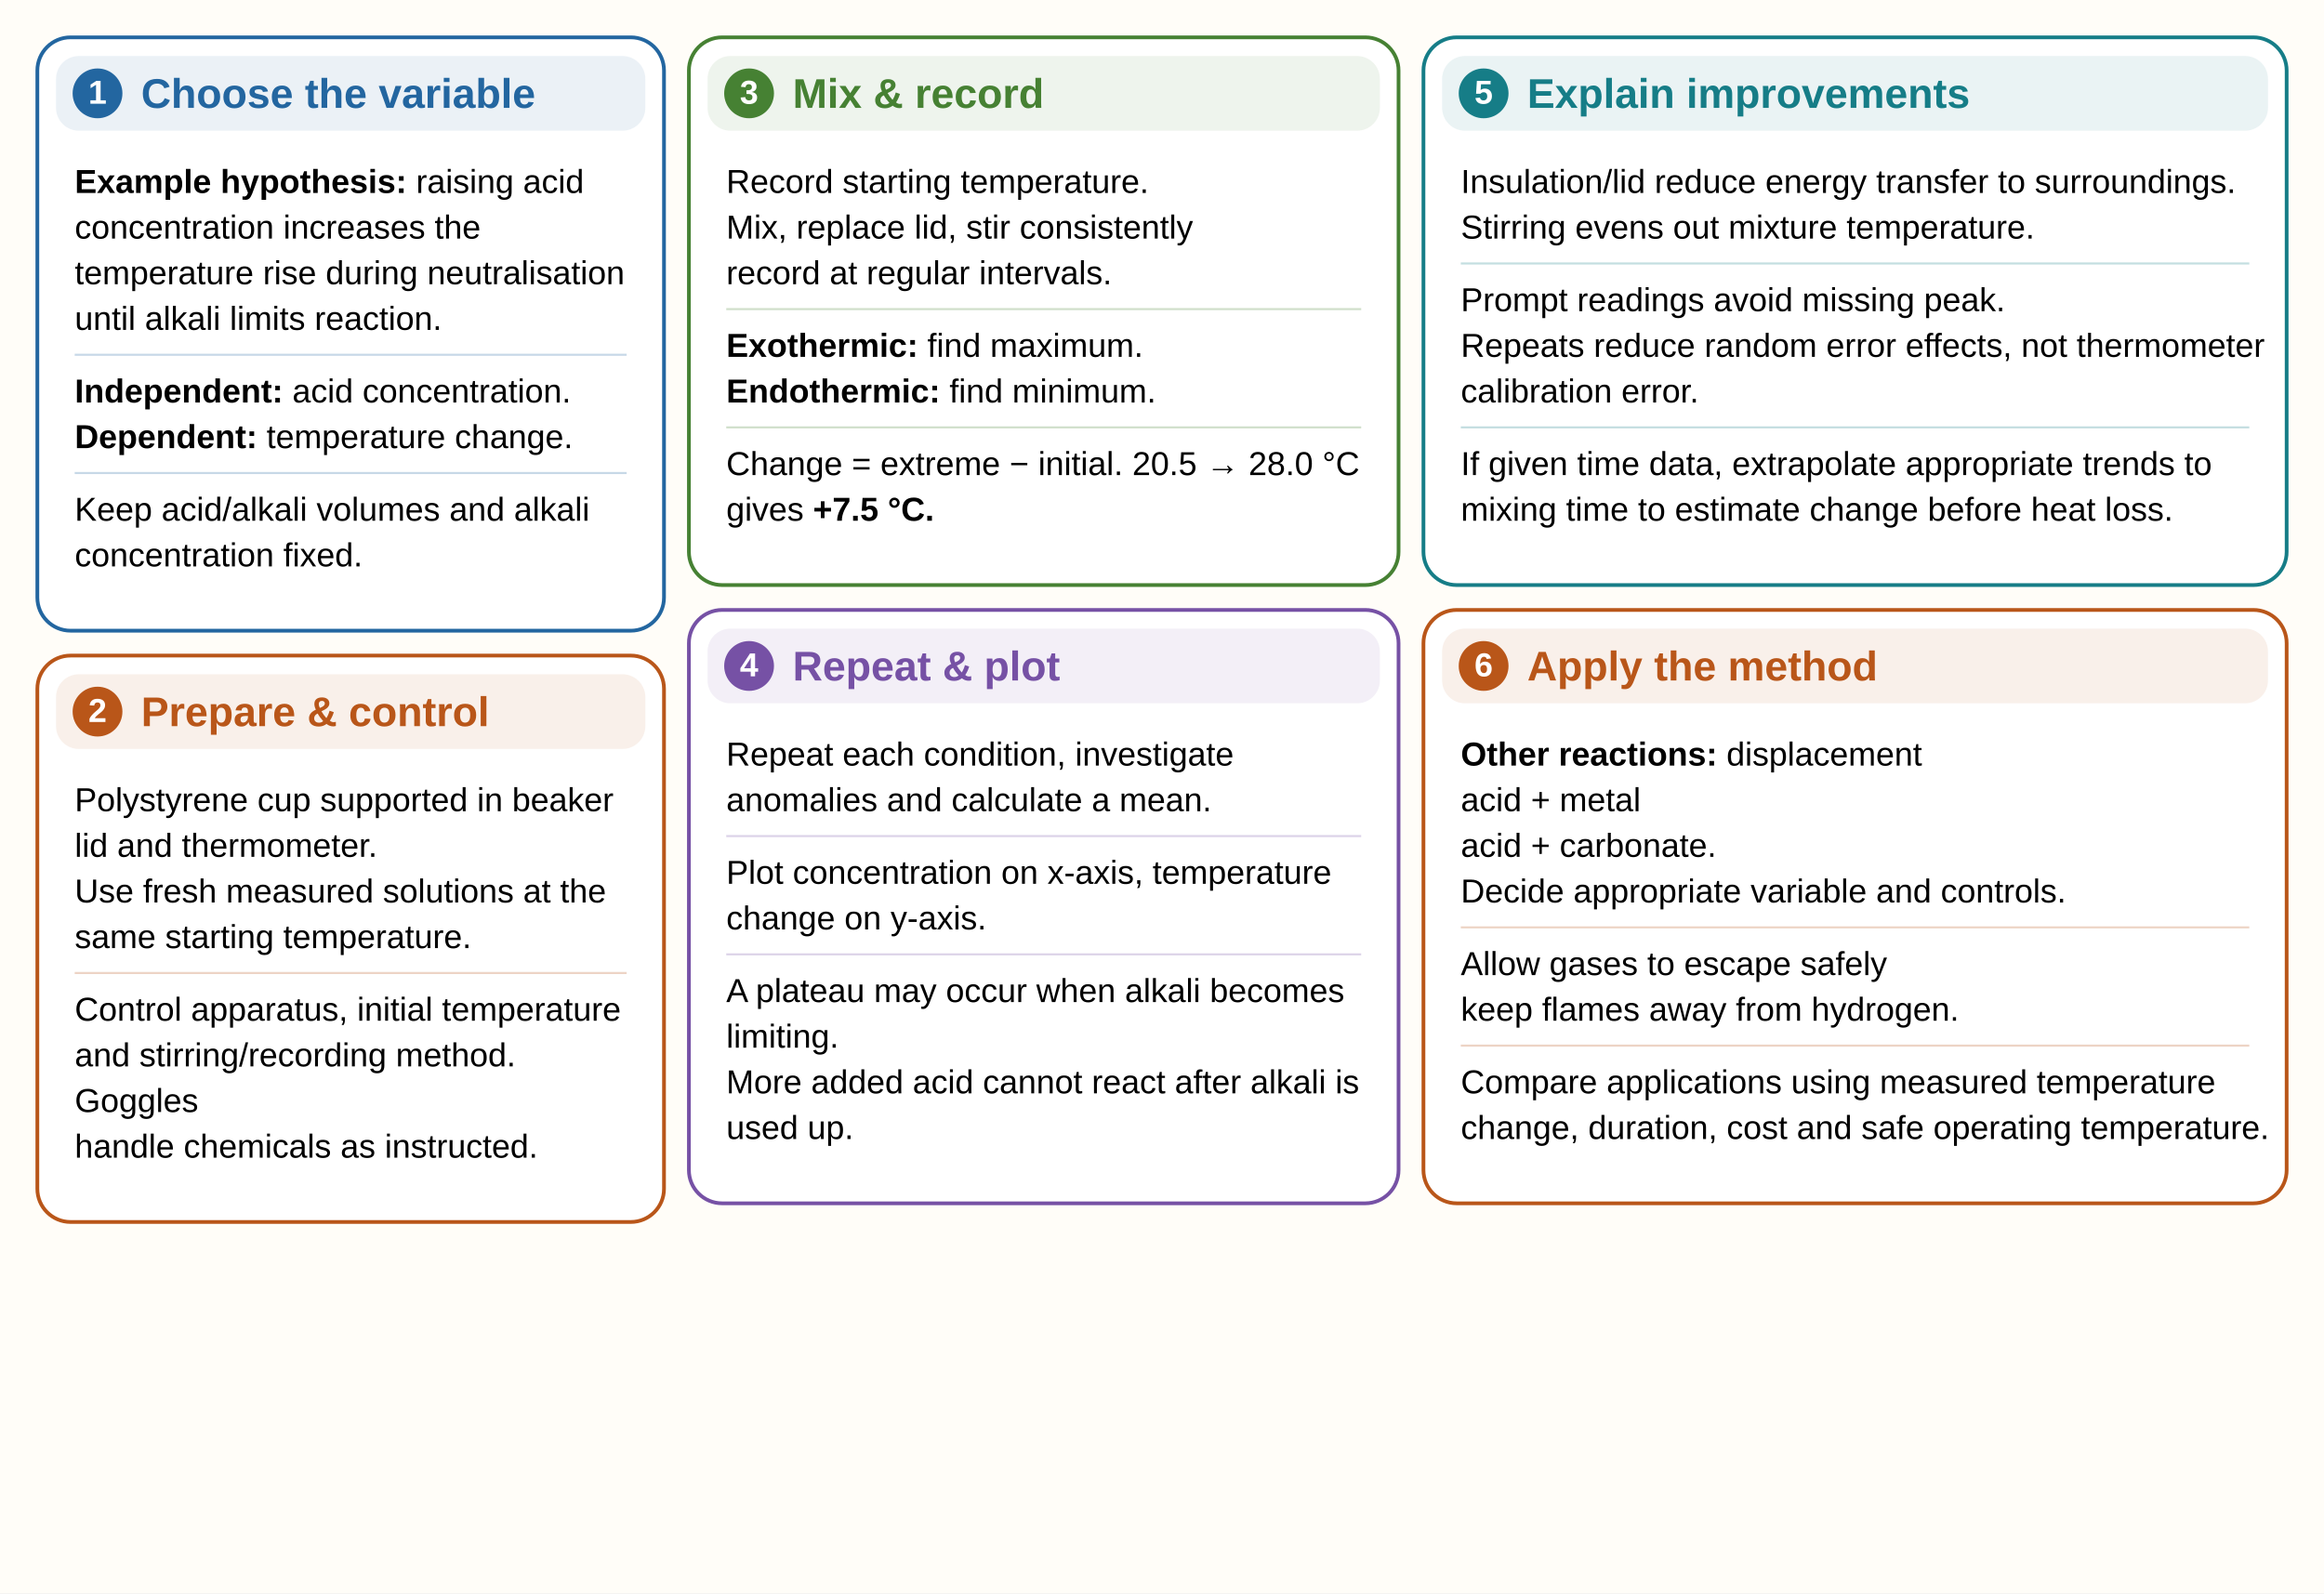
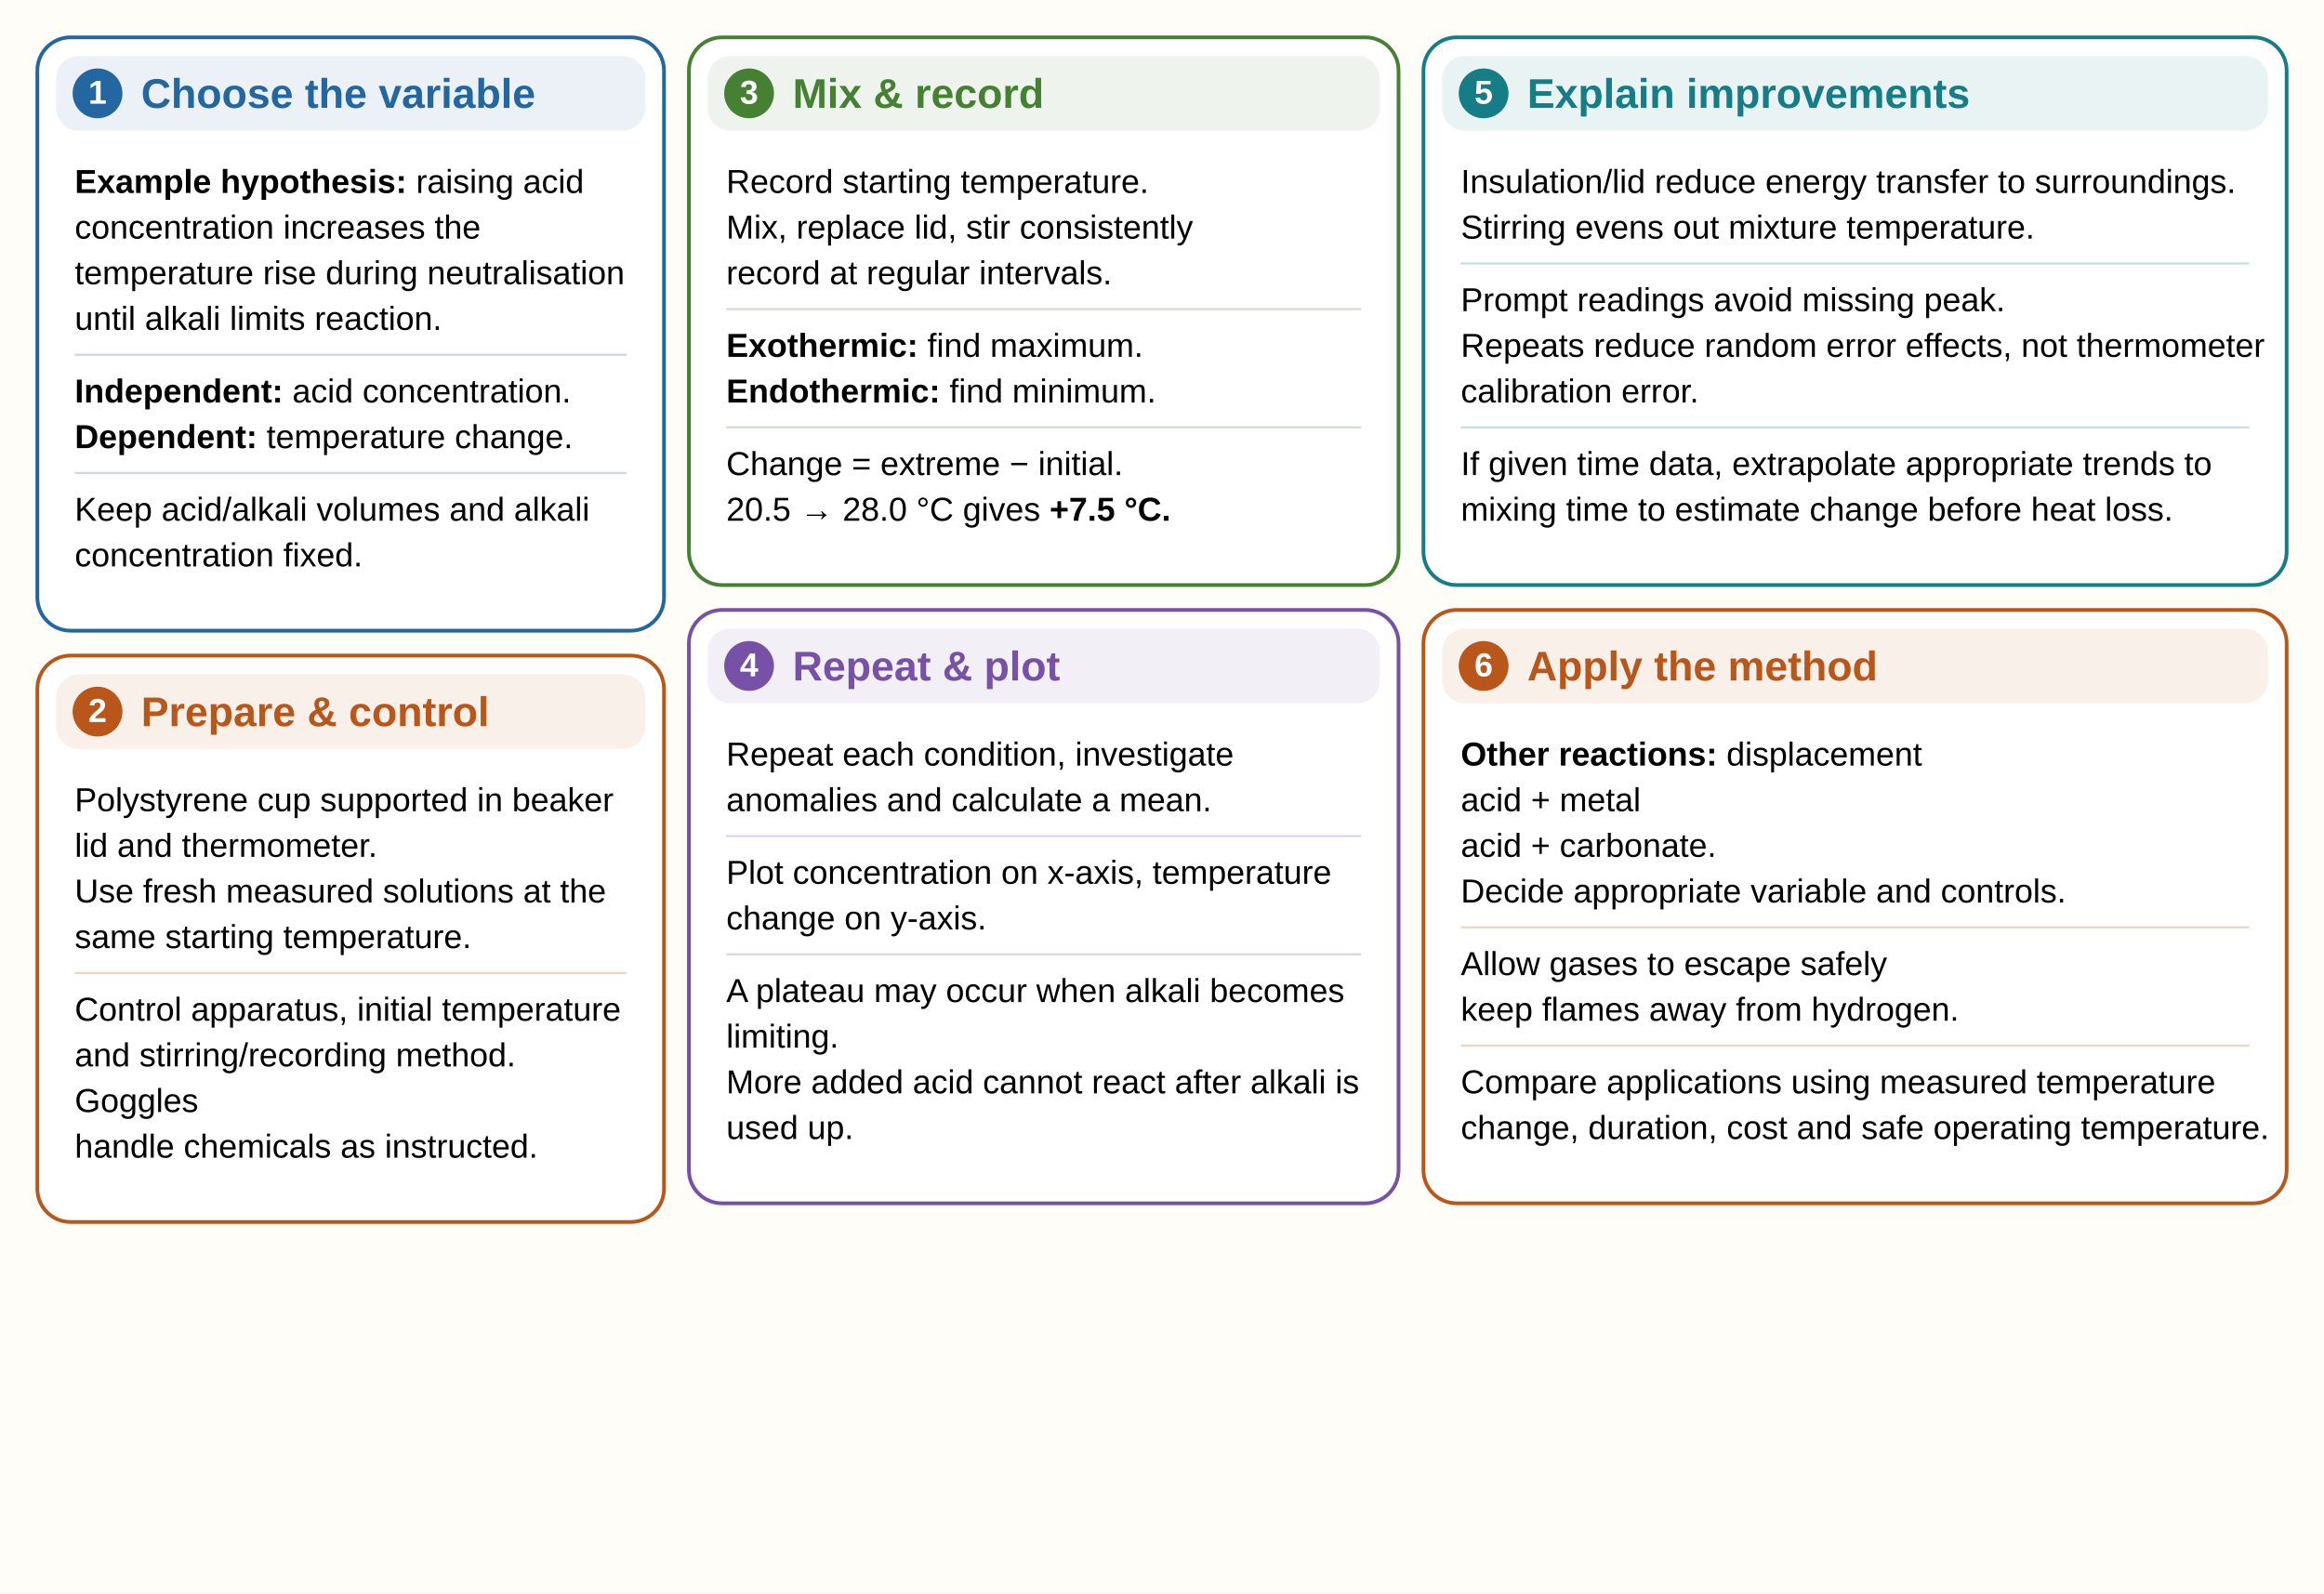
<svg xmlns="http://www.w3.org/2000/svg" width="2400" height="1645.714" viewBox="0 0 1120 768" role="img" aria-labelledby="map-title map-description" data-print-width-mm="277" font-family="Segoe UI,Arial,sans-serif">
  <defs>
    <marker id="arrow-2366a0" viewBox="0 0 10 10" refX="9" refY="5" markerWidth="4" markerHeight="4" orient="auto-start-reverse">
      <path d="M1 1L9 5L1 9" fill="none" stroke="#2366a0" stroke-width="2" stroke-linejoin="round" />
    </marker>
    <marker id="arrow-b95619" viewBox="0 0 10 10" refX="9" refY="5" markerWidth="4" markerHeight="4" orient="auto-start-reverse">
      <path d="M1 1L9 5L1 9" fill="none" stroke="#b95619" stroke-width="2" stroke-linejoin="round" />
    </marker>
    <marker id="arrow-468133" viewBox="0 0 10 10" refX="9" refY="5" markerWidth="4" markerHeight="4" orient="auto-start-reverse">
      <path d="M1 1L9 5L1 9" fill="none" stroke="#468133" stroke-width="2" stroke-linejoin="round" />
    </marker>
    <marker id="arrow-7651a5" viewBox="0 0 10 10" refX="9" refY="5" markerWidth="4" markerHeight="4" orient="auto-start-reverse">
      <path d="M1 1L9 5L1 9" fill="none" stroke="#7651a5" stroke-width="2" stroke-linejoin="round" />
    </marker>
    <marker id="arrow-167d87" viewBox="0 0 10 10" refX="9" refY="5" markerWidth="4" markerHeight="4" orient="auto-start-reverse">
      <path d="M1 1L9 5L1 9" fill="none" stroke="#167d87" stroke-width="2" stroke-linejoin="round" />
    </marker>
    <marker id="arrow-b95619" viewBox="0 0 10 10" refX="9" refY="5" markerWidth="4" markerHeight="4" orient="auto-start-reverse">
      <path d="M1 1L9 5L1 9" fill="none" stroke="#b95619" stroke-width="2" stroke-linejoin="round" />
    </marker>
  </defs>
  <rect width="1120" height="768" fill="#fffdf8" />
  <g class="map-section" id="section-1" data-source-panel="0" data-bounds="0,0,302,286" transform="translate(18 18)">
    <rect width="302" height="286" rx="16" fill="white" stroke="#2366a0" stroke-width="1.8" />
    <g class="section-heading">
      <rect x="9" y="9" width="284" height="36" rx="11" fill="#2366a0" opacity=".09" />
      <circle cx="29" cy="27" r="12" fill="#2366a0" />
      <text class="diagram-label" x="29" y="32" font-size="16" fill="white" font-weight="700" text-anchor="middle">1</text>
      <text class="panel-title" x="50" y="34" font-size="20" fill="#2366a0" font-weight="700" text-anchor="start">Choose the variable</text>
    </g>
    <g class="section-body">
      <text class="body-text" x="18" y="75" font-size="16" fill="#000000" font-weight="400" text-anchor="start">
        <tspan font-weight="700">Example</tspan>
        <tspan font-weight="700">hypothesis:</tspan> raising acid</text>
      <text class="body-text" x="18" y="97" font-size="16" fill="#000000" font-weight="400" text-anchor="start">concentration increases the</text>
      <text class="body-text" x="18" y="119" font-size="16" fill="#000000" font-weight="400" text-anchor="start">temperature rise during neutralisation</text>
      <text class="body-text" x="18" y="141" font-size="16" fill="#000000" font-weight="400" text-anchor="start">until alkali limits reaction.</text>
      <path class="section-divider" d="M18 153H284" stroke="#2366a0" stroke-opacity=".25" stroke-width="1" fill="none" />
      <text class="body-text" x="18" y="176" font-size="16" fill="#000000" font-weight="400" text-anchor="start">
        <tspan font-weight="700">Independent:</tspan> acid concentration.</text>
      <text class="body-text" x="18" y="198" font-size="16" fill="#000000" font-weight="400" text-anchor="start">
        <tspan font-weight="700">Dependent:</tspan> temperature change.</text>
      <path class="section-divider" d="M18 210H284" stroke="#2366a0" stroke-opacity=".25" stroke-width="1" fill="none" />
      <text class="body-text" x="18" y="233" font-size="16" fill="#000000" font-weight="400" text-anchor="start">Keep acid/alkali volumes and alkali</text>
      <text class="body-text" x="18" y="255" font-size="16" fill="#000000" font-weight="400" text-anchor="start">concentration fixed.</text>
    </g>
  </g>
  <g class="map-section" id="section-2" data-source-panel="1" data-bounds="0,0,302,273" transform="translate(18 316)">
    <rect width="302" height="273" rx="16" fill="white" stroke="#b95619" stroke-width="1.8" />
    <g class="section-heading">
      <rect x="9" y="9" width="284" height="36" rx="11" fill="#b95619" opacity=".09" />
      <circle cx="29" cy="27" r="12" fill="#b95619" />
      <text class="diagram-label" x="29" y="32" font-size="16" fill="white" font-weight="700" text-anchor="middle">2</text>
      <text class="panel-title" x="50" y="34" font-size="20" fill="#b95619" font-weight="700" text-anchor="start">Prepare &amp; control</text>
    </g>
    <g class="section-body">
      <text class="body-text" x="18" y="75" font-size="16" fill="#000000" font-weight="400" text-anchor="start">Polystyrene cup supported in beaker</text>
      <text class="body-text" x="18" y="97" font-size="16" fill="#000000" font-weight="400" text-anchor="start">lid and thermometer.</text>
      <text class="body-text" x="18" y="119" font-size="16" fill="#000000" font-weight="400" text-anchor="start">Use fresh measured solutions at the</text>
      <text class="body-text" x="18" y="141" font-size="16" fill="#000000" font-weight="400" text-anchor="start">same starting temperature.</text>
      <path class="section-divider" d="M18 153H284" stroke="#b95619" stroke-opacity=".25" stroke-width="1" fill="none" />
      <text class="body-text" x="18" y="176" font-size="16" fill="#000000" font-weight="400" text-anchor="start">Control apparatus, initial temperature</text>
      <text class="body-text" x="18" y="198" font-size="16" fill="#000000" font-weight="400" text-anchor="start">and stirring/recording method.</text>
      <text class="body-text" x="18" y="220" font-size="16" fill="#000000" font-weight="400" text-anchor="start">Goggles</text>
      <text class="body-text" x="18" y="242" font-size="16" fill="#000000" font-weight="400" text-anchor="start">handle chemicals as instructed.</text>
    </g>
  </g>
  <g class="map-section" id="section-3" data-source-panel="2" data-bounds="0,0,342,264" transform="translate(332 18)">
    <rect width="342" height="264" rx="16" fill="white" stroke="#468133" stroke-width="1.8" />
    <g class="section-heading">
      <rect x="9" y="9" width="324" height="36" rx="11" fill="#468133" opacity=".09" />
      <circle cx="29" cy="27" r="12" fill="#468133" />
      <text class="diagram-label" x="29" y="32" font-size="16" fill="white" font-weight="700" text-anchor="middle">3</text>
      <text class="panel-title" x="50" y="34" font-size="20" fill="#468133" font-weight="700" text-anchor="start">Mix &amp; record</text>
    </g>
    <g class="section-body">
      <text class="body-text" x="18" y="75" font-size="16" fill="#000000" font-weight="400" text-anchor="start">Record starting temperature.</text>
      <text class="body-text" x="18" y="97" font-size="16" fill="#000000" font-weight="400" text-anchor="start">Mix, replace lid, stir consistently</text>
      <text class="body-text" x="18" y="119" font-size="16" fill="#000000" font-weight="400" text-anchor="start">record at regular intervals.</text>
      <path class="section-divider" d="M18 131H324" stroke="#468133" stroke-opacity=".25" stroke-width="1" fill="none" />
      <text class="body-text" x="18" y="154" font-size="16" fill="#000000" font-weight="400" text-anchor="start">
        <tspan font-weight="700">Exothermic:</tspan> find maximum.</text>
      <text class="body-text" x="18" y="176" font-size="16" fill="#000000" font-weight="400" text-anchor="start">
        <tspan font-weight="700">Endothermic:</tspan> find minimum.</text>
      <path class="section-divider" d="M18 188H324" stroke="#468133" stroke-opacity=".25" stroke-width="1" fill="none" />
-       <text class="body-text" x="18" y="211" font-size="16" fill="#000000" font-weight="400" text-anchor="start">Change = extreme − initial. 20.5 → 28.0 °C</text>
-       <text class="body-text" x="18" y="233" font-size="16" fill="#000000" font-weight="400" text-anchor="start">gives <tspan font-weight="700">+7.5</tspan>
+       <text class="body-text" x="18" y="211" font-size="16" fill="#000000" font-weight="400" text-anchor="start">Change = extreme − initial.</text>
+       <text class="body-text" x="18" y="233" font-size="16" fill="#000000" font-weight="400" text-anchor="start">20.5 → 28.0 °C gives <tspan font-weight="700">+7.5</tspan>
        <tspan font-weight="700">°C.</tspan>
      </text>
    </g>
  </g>
  <g class="map-section" id="section-4" data-source-panel="3" data-bounds="0,0,342,286" transform="translate(332 294)">
    <rect width="342" height="286" rx="16" fill="white" stroke="#7651a5" stroke-width="1.8" />
    <g class="section-heading">
      <rect x="9" y="9" width="324" height="36" rx="11" fill="#7651a5" opacity=".09" />
      <circle cx="29" cy="27" r="12" fill="#7651a5" />
      <text class="diagram-label" x="29" y="32" font-size="16" fill="white" font-weight="700" text-anchor="middle">4</text>
      <text class="panel-title" x="50" y="34" font-size="20" fill="#7651a5" font-weight="700" text-anchor="start">Repeat &amp; plot</text>
    </g>
    <g class="section-body">
      <text class="body-text" x="18" y="75" font-size="16" fill="#000000" font-weight="400" text-anchor="start">Repeat each condition, investigate</text>
      <text class="body-text" x="18" y="97" font-size="16" fill="#000000" font-weight="400" text-anchor="start">anomalies and calculate a mean.</text>
      <path class="section-divider" d="M18 109H324" stroke="#7651a5" stroke-opacity=".25" stroke-width="1" fill="none" />
      <text class="body-text" x="18" y="132" font-size="16" fill="#000000" font-weight="400" text-anchor="start">Plot concentration on x-axis, temperature</text>
      <text class="body-text" x="18" y="154" font-size="16" fill="#000000" font-weight="400" text-anchor="start">change on y-axis.</text>
      <path class="section-divider" d="M18 166H324" stroke="#7651a5" stroke-opacity=".25" stroke-width="1" fill="none" />
      <text class="body-text" x="18" y="189" font-size="16" fill="#000000" font-weight="400" text-anchor="start">A plateau may occur when alkali becomes</text>
      <text class="body-text" x="18" y="211" font-size="16" fill="#000000" font-weight="400" text-anchor="start">limiting.</text>
      <text class="body-text" x="18" y="233" font-size="16" fill="#000000" font-weight="400" text-anchor="start">More added acid cannot react after alkali is</text>
      <text class="body-text" x="18" y="255" font-size="16" fill="#000000" font-weight="400" text-anchor="start">used up.</text>
    </g>
  </g>
  <g class="map-section" id="section-5" data-source-panel="4" data-bounds="0,0,416,264" transform="translate(686 18)">
    <rect width="416" height="264" rx="16" fill="white" stroke="#167d87" stroke-width="1.8" />
    <g class="section-heading">
      <rect x="9" y="9" width="398" height="36" rx="11" fill="#167d87" opacity=".09" />
      <circle cx="29" cy="27" r="12" fill="#167d87" />
      <text class="diagram-label" x="29" y="32" font-size="16" fill="white" font-weight="700" text-anchor="middle">5</text>
      <text class="panel-title" x="50" y="34" font-size="20" fill="#167d87" font-weight="700" text-anchor="start">Explain improvements</text>
    </g>
    <g class="section-body">
      <text class="body-text" x="18" y="75" font-size="16" fill="#000000" font-weight="400" text-anchor="start">Insulation/lid reduce energy transfer to surroundings.</text>
      <text class="body-text" x="18" y="97" font-size="16" fill="#000000" font-weight="400" text-anchor="start">Stirring evens out mixture temperature.</text>
      <path class="section-divider" d="M18 109H398" stroke="#167d87" stroke-opacity=".25" stroke-width="1" fill="none" />
      <text class="body-text" x="18" y="132" font-size="16" fill="#000000" font-weight="400" text-anchor="start">Prompt readings avoid missing peak.</text>
      <text class="body-text" x="18" y="154" font-size="16" fill="#000000" font-weight="400" text-anchor="start">Repeats reduce random error effects, not thermometer</text>
      <text class="body-text" x="18" y="176" font-size="16" fill="#000000" font-weight="400" text-anchor="start">calibration error.</text>
      <path class="section-divider" d="M18 188H398" stroke="#167d87" stroke-opacity=".25" stroke-width="1" fill="none" />
      <text class="body-text" x="18" y="211" font-size="16" fill="#000000" font-weight="400" text-anchor="start">If given time data, extrapolate appropriate trends to</text>
      <text class="body-text" x="18" y="233" font-size="16" fill="#000000" font-weight="400" text-anchor="start">mixing time to estimate change before heat loss.</text>
    </g>
  </g>
  <g class="map-section" id="section-6" data-source-panel="5" data-bounds="0,0,416,286" transform="translate(686 294)">
    <rect width="416" height="286" rx="16" fill="white" stroke="#b95619" stroke-width="1.8" />
    <g class="section-heading">
      <rect x="9" y="9" width="398" height="36" rx="11" fill="#b95619" opacity=".09" />
      <circle cx="29" cy="27" r="12" fill="#b95619" />
      <text class="diagram-label" x="29" y="32" font-size="16" fill="white" font-weight="700" text-anchor="middle">6</text>
      <text class="panel-title" x="50" y="34" font-size="20" fill="#b95619" font-weight="700" text-anchor="start">Apply the method</text>
    </g>
    <g class="section-body">
      <text class="body-text" x="18" y="75" font-size="16" fill="#000000" font-weight="400" text-anchor="start">
        <tspan font-weight="700">Other</tspan>
        <tspan font-weight="700">reactions:</tspan> displacement</text>
      <text class="body-text" x="18" y="97" font-size="16" fill="#000000" font-weight="400" text-anchor="start">acid + metal</text>
      <text class="body-text" x="18" y="119" font-size="16" fill="#000000" font-weight="400" text-anchor="start">acid + carbonate.</text>
      <text class="body-text" x="18" y="141" font-size="16" fill="#000000" font-weight="400" text-anchor="start">Decide appropriate variable and controls.</text>
      <path class="section-divider" d="M18 153H398" stroke="#b95619" stroke-opacity=".25" stroke-width="1" fill="none" />
      <text class="body-text" x="18" y="176" font-size="16" fill="#000000" font-weight="400" text-anchor="start">Allow gases to escape safely</text>
      <text class="body-text" x="18" y="198" font-size="16" fill="#000000" font-weight="400" text-anchor="start">keep flames away from hydrogen.</text>
      <path class="section-divider" d="M18 210H398" stroke="#b95619" stroke-opacity=".25" stroke-width="1" fill="none" />
      <text class="body-text" x="18" y="233" font-size="16" fill="#000000" font-weight="400" text-anchor="start">Compare applications using measured temperature</text>
      <text class="body-text" x="18" y="255" font-size="16" fill="#000000" font-weight="400" text-anchor="start">change, duration, cost and safe operating temperature.</text>
    </g>
  </g>
</svg>
